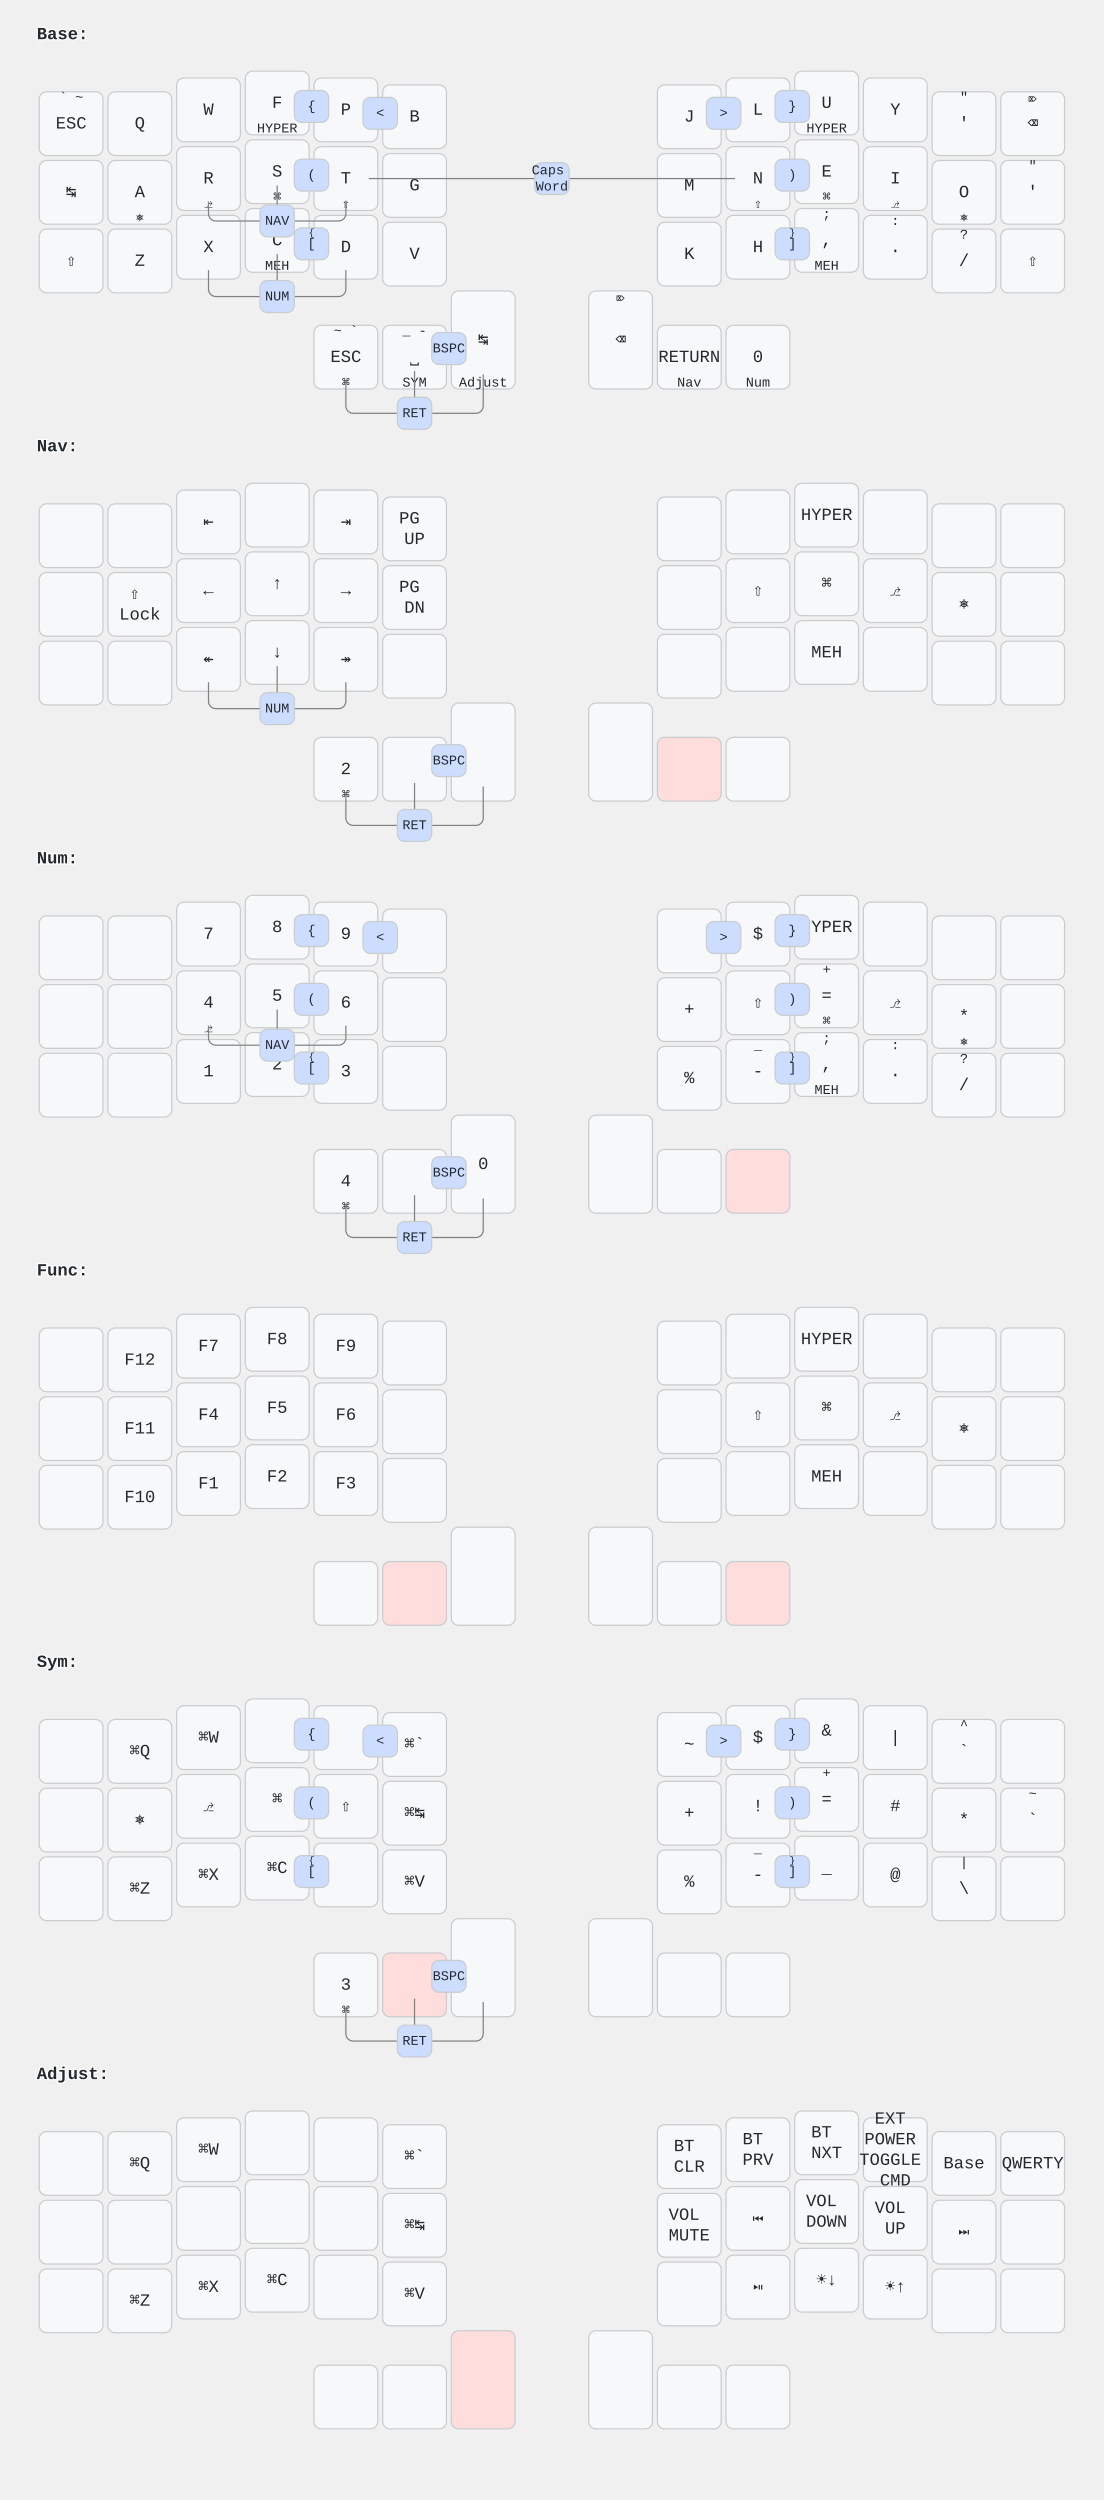
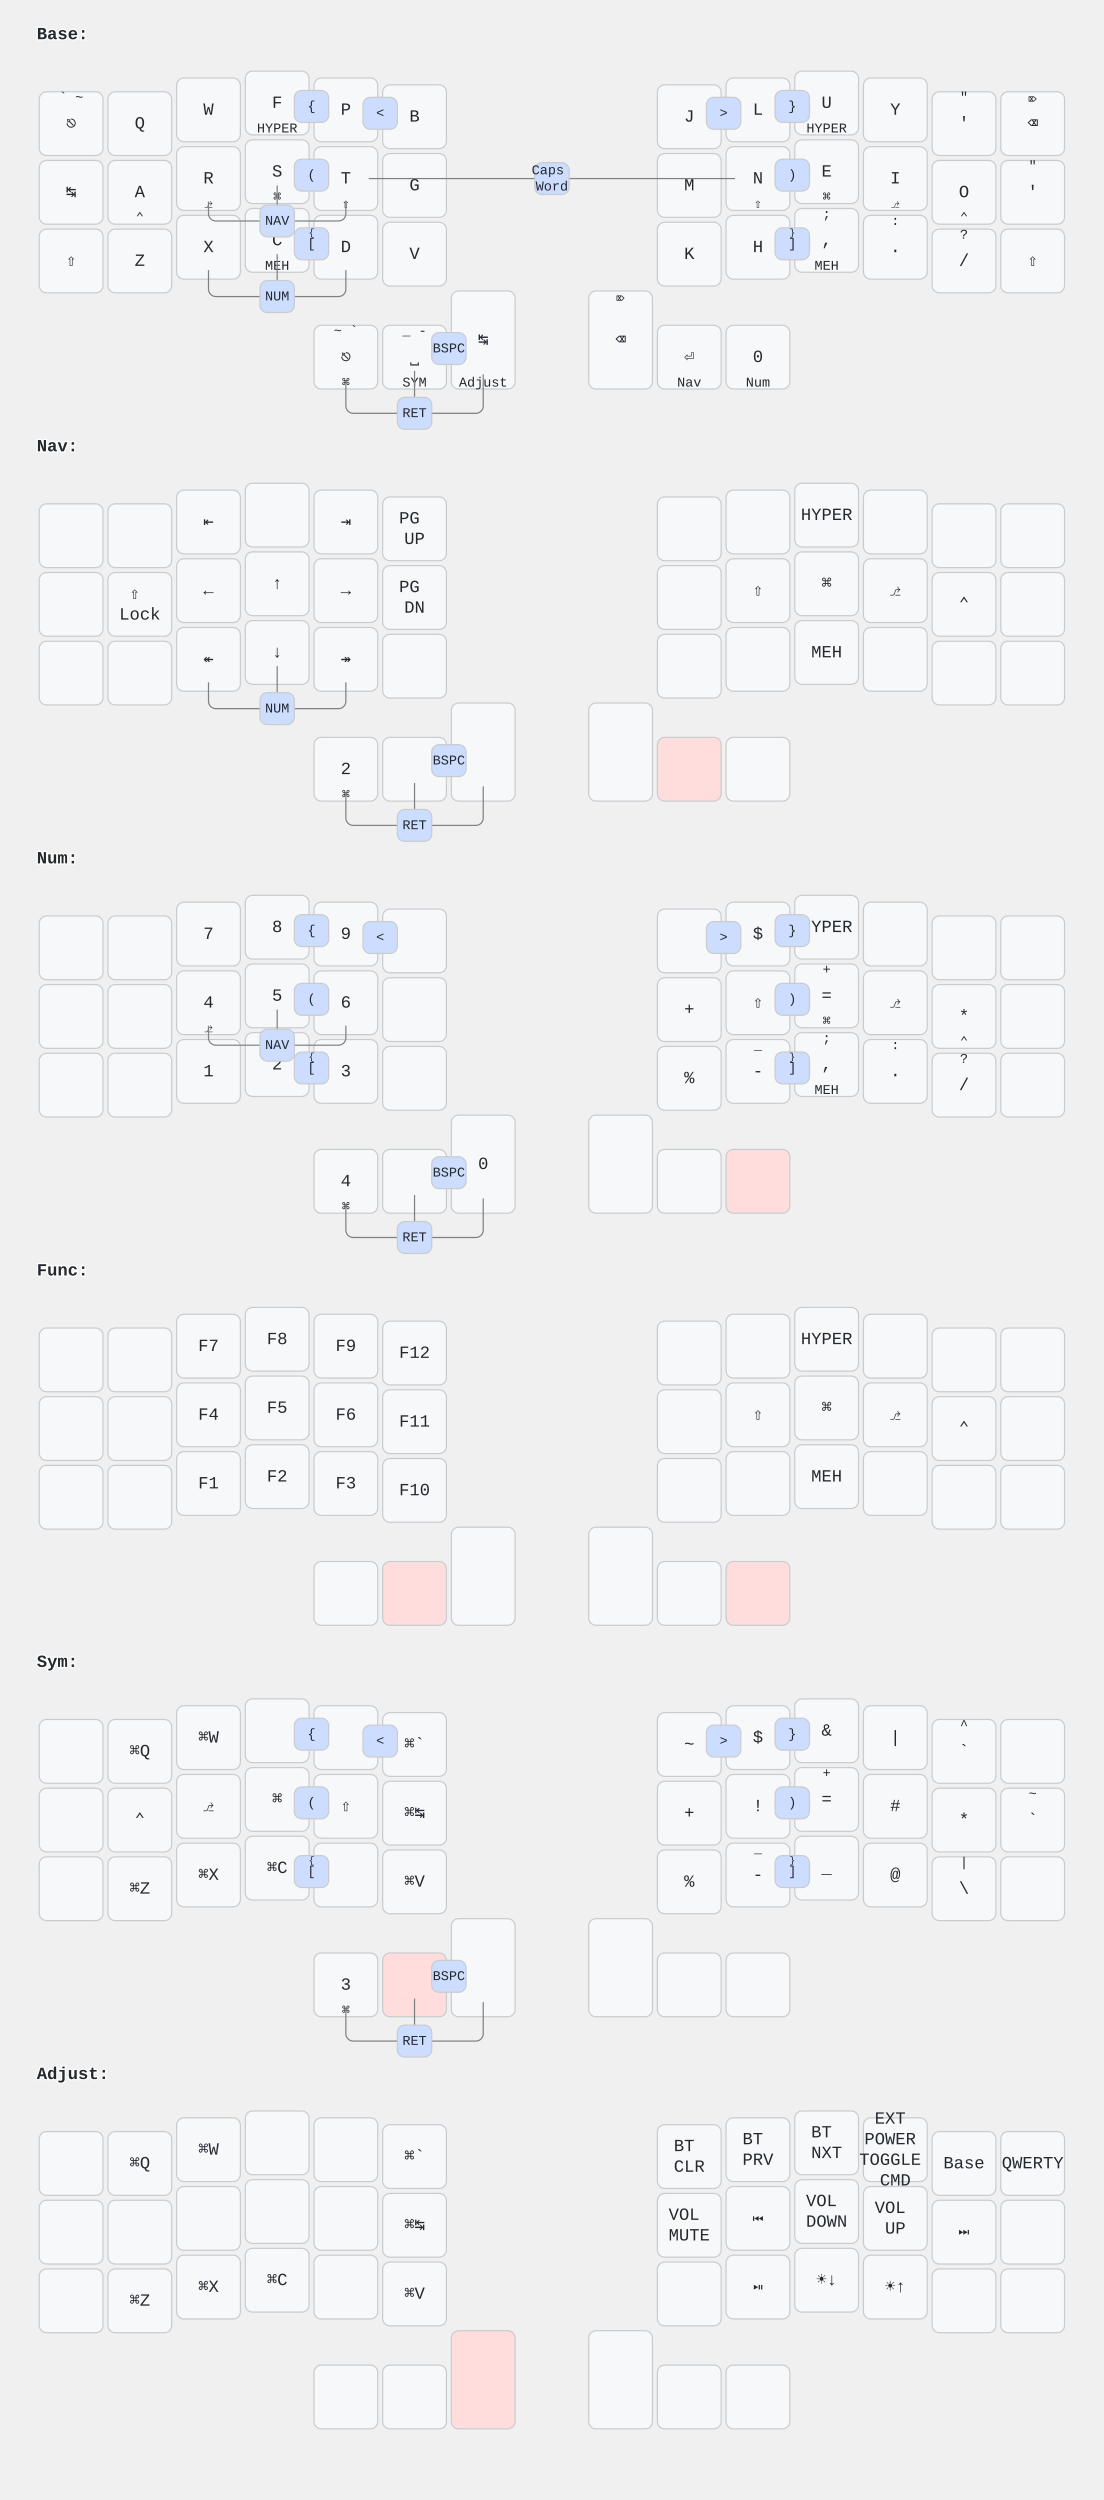
<svg xmlns="http://www.w3.org/2000/svg" width="900.0" height="2038.4" viewBox="0 0 900.0 2038.4">
  <style>/* font and background color specifications */
svg {
    font-family: SFMono-Regular,Consolas,Liberation Mono,Menlo,monospace;
    font-size: 14px;
    font-kerning: normal;
    text-rendering: optimizeLegibility;
    fill: #24292e;
}

/* default key styling */
rect {
    fill: #f6f8fa;
    stroke: #c9cccf;
    stroke-width: 1;
}

/* color accent for combo boxes */
rect.combo {
    fill: #cdf;
}

/* color accent for held keys */
rect.held, rect.combo.held {
    fill: #fdd;
}

/* color accent for ghost (optional) keys */
rect.ghost, rect.combo.ghost {
    fill: #ddd;
}

text {
    text-anchor: middle;
    dominant-baseline: middle;
}

/* styling for layer labels */
text.label {
    font-weight: bold;
    text-anchor: start;
    stroke: white;
    stroke-width: 2;
    paint-order: stroke;
}

/* styling for combo tap, and key hold/shifted label text */
text.combo, text.hold, text.shifted {
    font-size: 11px;
}

text.hold {
    text-anchor: middle;
    dominant-baseline: auto;
}

text.shifted {
    text-anchor: middle;
    dominant-baseline: hanging;
}

/* styling for hold/shifted label text in combo box */
text.combo.hold, text.combo.shifted {
    font-size: 8px;
}

/* styling for combo dendrons */
path {
    stroke-width: 1;
    stroke: gray;
    fill: none;
}
</style>
  <g class="layer-Base">
    <text x="30.0" y="28.0" class="label">Base:</text>
    <rect rx="6.0" ry="6.0" x="32.0" y="74.8" width="52.0" height="52.0" class="" />
-     <text x="58.0" y="100.8" class="tap">ESC</text>
+     <text x="58.0" y="100.8" class="tap">⎋</text>
    <text x="58.0" y="76.8" class="shifted">` ~</text>
    <rect rx="6.0" ry="6.0" x="88.0" y="74.8" width="52.0" height="52.0" class="" />
    <text x="114.0" y="100.8" class="tap">Q</text>
    <rect rx="6.0" ry="6.0" x="144.0" y="63.6" width="52.0" height="52.0" class="" />
    <text x="170.0" y="89.6" class="tap">W</text>
    <rect rx="6.0" ry="6.0" x="200.0" y="58.0" width="52.0" height="52.0" class="" />
    <text x="226.0" y="84.0" class="tap">F</text>
    <text x="226.0" y="108.0" class="hold">HYPER</text>
    <rect rx="6.0" ry="6.0" x="256.0" y="63.6" width="52.0" height="52.0" class="" />
    <text x="282.0" y="89.6" class="tap">P</text>
    <rect rx="6.0" ry="6.0" x="312.0" y="69.2" width="52.0" height="52.0" class="" />
    <text x="338.0" y="95.2" class="tap">B</text>
    <rect rx="6.0" ry="6.0" x="536.0" y="69.2" width="52.0" height="52.0" class="" />
    <text x="562.0" y="95.2" class="tap">J</text>
    <rect rx="6.0" ry="6.0" x="592.0" y="63.6" width="52.0" height="52.0" class="" />
    <text x="618.0" y="89.6" class="tap">L</text>
    <rect rx="6.0" ry="6.0" x="648.0" y="58.0" width="52.0" height="52.0" class="" />
    <text x="674.0" y="84.0" class="tap">U</text>
    <text x="674.0" y="108.0" class="hold">HYPER</text>
    <rect rx="6.0" ry="6.0" x="704.0" y="63.6" width="52.0" height="52.0" class="" />
    <text x="730.0" y="89.6" class="tap">Y</text>
    <rect rx="6.0" ry="6.0" x="760.0" y="74.8" width="52.0" height="52.0" class="" />
    <text x="786.0" y="100.8" class="tap">'</text>
    <text x="786.0" y="76.8" class="shifted">"</text>
    <rect rx="6.0" ry="6.0" x="816.0" y="74.8" width="52.0" height="52.0" class="" />
    <text x="842.0" y="100.8" class="tap">⌫</text>
    <text x="842.0" y="76.8" class="shifted">⌦</text>
    <rect rx="6.0" ry="6.0" x="32.0" y="130.8" width="52.0" height="52.0" class="" />
    <text x="58.0" y="156.8" class="tap">↹</text>
    <rect rx="6.0" ry="6.0" x="88.0" y="130.8" width="52.0" height="52.0" class="" />
    <text x="114.0" y="156.8" class="tap">A</text>
-     <text x="114.0" y="180.8" class="hold">⎈</text>
+     <text x="114.0" y="180.8" class="hold">⌃</text>
    <rect rx="6.0" ry="6.0" x="144.0" y="119.6" width="52.0" height="52.0" class="" />
    <text x="170.0" y="145.6" class="tap">R</text>
    <text x="170.0" y="169.6" class="hold">⎇</text>
    <rect rx="6.0" ry="6.0" x="200.0" y="114.0" width="52.0" height="52.0" class="" />
    <text x="226.0" y="140.0" class="tap">S</text>
    <text x="226.0" y="164.0" class="hold">⌘</text>
    <rect rx="6.0" ry="6.0" x="256.0" y="119.6" width="52.0" height="52.0" class="" />
    <text x="282.0" y="145.6" class="tap">T</text>
    <text x="282.0" y="169.6" class="hold">⇧</text>
    <rect rx="6.0" ry="6.0" x="312.0" y="125.2" width="52.0" height="52.0" class="" />
    <text x="338.0" y="151.2" class="tap">G</text>
    <rect rx="6.0" ry="6.0" x="536.0" y="125.2" width="52.0" height="52.0" class="" />
    <text x="562.0" y="151.2" class="tap">M</text>
    <rect rx="6.0" ry="6.0" x="592.0" y="119.6" width="52.0" height="52.0" class="" />
    <text x="618.0" y="145.6" class="tap">N</text>
    <text x="618.0" y="169.6" class="hold">⇧</text>
    <rect rx="6.0" ry="6.0" x="648.0" y="114.0" width="52.0" height="52.0" class="" />
    <text x="674.0" y="140.0" class="tap">E</text>
    <text x="674.0" y="164.0" class="hold">⌘</text>
    <rect rx="6.0" ry="6.0" x="704.0" y="119.6" width="52.0" height="52.0" class="" />
    <text x="730.0" y="145.6" class="tap">I</text>
    <text x="730.0" y="169.6" class="hold">⎇</text>
    <rect rx="6.0" ry="6.0" x="760.0" y="130.8" width="52.0" height="52.0" class="" />
    <text x="786.0" y="156.8" class="tap">O</text>
-     <text x="786.0" y="180.8" class="hold">⎈</text>
+     <text x="786.0" y="180.8" class="hold">⌃</text>
    <rect rx="6.0" ry="6.0" x="816.0" y="130.8" width="52.0" height="52.0" class="" />
    <text x="842.0" y="156.8" class="tap">'</text>
    <text x="842.0" y="132.8" class="shifted">"</text>
    <rect rx="6.0" ry="6.0" x="32.0" y="186.8" width="52.0" height="52.0" class="" />
    <text x="58.0" y="212.8" class="tap">⇧</text>
    <rect rx="6.0" ry="6.0" x="88.0" y="186.8" width="52.0" height="52.0" class="" />
    <text x="114.0" y="212.8" class="tap">Z</text>
    <rect rx="6.0" ry="6.0" x="144.0" y="175.6" width="52.0" height="52.0" class="" />
    <text x="170.0" y="201.6" class="tap">X</text>
    <rect rx="6.0" ry="6.0" x="200.0" y="170.0" width="52.0" height="52.0" class="" />
    <text x="226.0" y="196.0" class="tap">C</text>
    <text x="226.0" y="220.0" class="hold">MEH</text>
    <rect rx="6.0" ry="6.0" x="256.0" y="175.6" width="52.0" height="52.0" class="" />
    <text x="282.0" y="201.6" class="tap">D</text>
    <rect rx="6.0" ry="6.0" x="312.0" y="181.2" width="52.0" height="52.0" class="" />
    <text x="338.0" y="207.2" class="tap">V</text>
    <rect rx="6.0" ry="6.0" x="536.0" y="181.2" width="52.0" height="52.0" class="" />
    <text x="562.0" y="207.2" class="tap">K</text>
    <rect rx="6.0" ry="6.0" x="592.0" y="175.6" width="52.0" height="52.0" class="" />
    <text x="618.0" y="201.6" class="tap">H</text>
    <rect rx="6.0" ry="6.0" x="648.0" y="170.0" width="52.0" height="52.0" class="" />
    <text x="674.0" y="196.0" class="tap">,</text>
    <text x="674.0" y="220.0" class="hold">MEH</text>
    <text x="674.0" y="172.0" class="shifted">;</text>
    <rect rx="6.0" ry="6.0" x="704.0" y="175.6" width="52.0" height="52.0" class="" />
    <text x="730.0" y="201.6" class="tap">.</text>
    <text x="730.0" y="177.6" class="shifted">:</text>
    <rect rx="6.0" ry="6.0" x="760.0" y="186.8" width="52.0" height="52.0" class="" />
    <text x="786.0" y="212.8" class="tap">/</text>
    <text x="786.0" y="188.8" class="shifted">?</text>
    <rect rx="6.0" ry="6.0" x="816.0" y="186.8" width="52.0" height="52.0" class="" />
    <text x="842.0" y="212.8" class="tap">⇧</text>
    <rect rx="6.0" ry="6.0" x="256.0" y="265.2" width="52.0" height="52.0" class="" />
-     <text x="282.0" y="291.2" class="tap">ESC</text>
+     <text x="282.0" y="291.2" class="tap">⎋</text>
    <text x="282.0" y="315.2" class="hold">⌘</text>
    <text x="282.0" y="267.2" class="shifted">~ `</text>
    <rect rx="6.0" ry="6.0" x="312.0" y="265.2" width="52.0" height="52.0" class="" />
    <text x="338.0" y="291.2" class="tap">⎵</text>
    <text x="338.0" y="315.2" class="hold">SYM</text>
    <text x="338.0" y="267.2" class="shifted">_ -</text>
    <rect rx="6.0" ry="6.0" x="368.0" y="237.2" width="52.0" height="80.0" class="" />
    <text x="394.0" y="277.2" class="tap">↹</text>
    <text x="394.0" y="315.2" class="hold">Adjust</text>
    <rect rx="6.0" ry="6.0" x="480.0" y="237.2" width="52.0" height="80.0" class="" />
    <text x="506.0" y="277.2" class="tap">⌫</text>
    <text x="506.0" y="239.2" class="shifted">⌦</text>
    <rect rx="6.0" ry="6.0" x="536.0" y="265.2" width="52.0" height="52.0" class="" />
-     <text x="562.0" y="291.2" class="tap">RETURN</text>
+     <text x="562.0" y="291.2" class="tap">⏎</text>
    <text x="562.0" y="315.2" class="hold">Nav</text>
    <rect rx="6.0" ry="6.0" x="592.0" y="265.2" width="52.0" height="52.0" class="" />
    <text x="618.0" y="291.2" class="tap">0</text>
    <text x="618.0" y="315.2" class="hold">Num</text>
    <rect rx="6.0" ry="6.0" x="240.0" y="129.8" width="28.0" height="26.0" class="combo" />
    <text x="254.0" y="142.8" class="combo">(</text>
    <rect rx="6.0" ry="6.0" x="632.0" y="129.8" width="28.0" height="26.0" class="combo" />
    <text x="646.0" y="142.8" class="combo">)</text>
    <rect rx="6.0" ry="6.0" x="240.0" y="185.8" width="28.0" height="26.0" class="combo" />
    <text x="254.0" y="198.8" class="combo">[</text>
    <text x="254.0" y="187.8" class="combo shifted">{</text>
    <rect rx="6.0" ry="6.0" x="632.0" y="185.8" width="28.0" height="26.0" class="combo" />
    <text x="646.0" y="198.8" class="combo">]</text>
    <text x="646.0" y="187.8" class="combo shifted">}</text>
    <rect rx="6.0" ry="6.0" x="240.0" y="73.8" width="28.0" height="26.0" class="combo" />
    <text x="254.0" y="86.8" class="combo">{</text>
    <rect rx="6.0" ry="6.0" x="632.0" y="73.8" width="28.0" height="26.0" class="combo" />
    <text x="646.0" y="86.8" class="combo">}</text>
    <rect rx="6.0" ry="6.0" x="296.0" y="79.4" width="28.0" height="26.0" class="combo" />
    <text x="310.0" y="92.4" class="combo">&lt;</text>
    <rect rx="6.0" ry="6.0" x="576.0" y="79.4" width="28.0" height="26.0" class="combo" />
    <text x="590.0" y="92.4" class="combo">&gt;</text>
    <path d="M450.0,145.6 l-149.333,0.0" />
    <path d="M450.0,145.6 l149.333,0.0" />
    <rect rx="6.0" ry="6.0" x="436.0" y="132.6" width="28.0" height="26.0" class="combo" />
    <text x="450.0" y="145.6" class="combo">
      <tspan x="450.0" dy="-0.6em">Caps</tspan>
      <tspan x="450.0" dy="1.2em">Word</tspan>
    </text>
    <path d="M338.0,337 h-50.0 a6.0,6.0 0 0 1 -6.0,-6.0 v-21.133" />
    <path d="M338.0,337 h-6.0 a6.0,6.0 0 0 1 6.0,-6.0 v-28.6" />
    <path d="M338.0,337 h50.0 a6.0,6.0 0 0 0 6.0,-6.0 v-25.8" />
    <rect rx="6.0" ry="6.0" x="324.0" y="324" width="28.0" height="26.0" class="combo" />
    <text x="338.0" y="337" class="combo">RET</text>
    <rect rx="6.0" ry="6.0" x="352.0" y="271.2" width="28.0" height="26.0" class="combo" />
    <text x="366.0" y="284.2" class="combo">BSPC</text>
    <path d="M226.0,180.2 h-50.0 a6.0,6.0 0 0 1 -6.0,-6.0 v-9.933" />
    <path d="M226.0,180.2 h-6.0 a6.0,6.0 0 0 1 6.0,-6.0 v-23" />
    <path d="M226.0,180.2 h50.0 a6.0,6.0 0 0 0 6.0,-6.0 v-9.933" />
    <rect rx="6.0" ry="6.0" x="212.0" y="167.2" width="28.0" height="26.0" class="combo" />
    <text x="226.0" y="180.2" class="combo">NAV</text>
    <path d="M226.0,241.8 h-50.0 a6.0,6.0 0 0 1 -6.0,-6.0 v-15.533" />
    <path d="M226.0,241.8 h-6.0 a6.0,6.0 0 0 1 6.0,-6.0 v-28.6" />
    <path d="M226.0,241.8 h50.0 a6.0,6.0 0 0 0 6.0,-6.0 v-15.533" />
    <rect rx="6.0" ry="6.0" x="212.0" y="228.8" width="28.0" height="26.0" class="combo" />
    <text x="226.0" y="241.8" class="combo">NUM</text>
  </g>
  <g class="layer-Nav">
    <text x="30.0" y="364" class="label">Nav:</text>
    <rect rx="6.0" ry="6.0" x="32.0" y="410.8" width="52.0" height="52.0" class="" />
    <rect rx="6.0" ry="6.0" x="88.0" y="410.8" width="52.0" height="52.0" class="" />
    <rect rx="6.0" ry="6.0" x="144.0" y="399.6" width="52.0" height="52.0" class="" />
    <text x="170.0" y="425.6" class="tap">⇤</text>
    <rect rx="6.0" ry="6.0" x="200.0" y="394" width="52.0" height="52.0" class="" />
    <rect rx="6.0" ry="6.0" x="256.0" y="399.6" width="52.0" height="52.0" class="" />
    <text x="282.0" y="425.6" class="tap">⇥</text>
    <rect rx="6.0" ry="6.0" x="312.0" y="405.2" width="52.0" height="52.0" class="" />
    <text x="338.0" y="431.2" class="tap">
      <tspan x="338.0" dy="-0.6em">PG</tspan>
      <tspan x="338.0" dy="1.2em">UP</tspan>
    </text>
    <rect rx="6.0" ry="6.0" x="536.0" y="405.2" width="52.0" height="52.0" class="" />
    <rect rx="6.0" ry="6.0" x="592.0" y="399.6" width="52.0" height="52.0" class="" />
    <rect rx="6.0" ry="6.0" x="648.0" y="394" width="52.0" height="52.0" class="" />
    <text x="674.0" y="420" class="tap">HYPER</text>
    <rect rx="6.0" ry="6.0" x="704.0" y="399.6" width="52.0" height="52.0" class="" />
    <rect rx="6.0" ry="6.0" x="760.0" y="410.8" width="52.0" height="52.0" class="" />
    <rect rx="6.0" ry="6.0" x="816.0" y="410.8" width="52.0" height="52.0" class="" />
    <rect rx="6.0" ry="6.0" x="32.0" y="466.8" width="52.0" height="52.0" class="" />
    <rect rx="6.0" ry="6.0" x="88.0" y="466.8" width="52.0" height="52.0" class="" />
    <text x="114.0" y="492.8" class="tap">
      <tspan x="114.0" dy="-0.6em">⇧</tspan>
      <tspan x="114.0" dy="1.2em">Lock</tspan>
    </text>
    <rect rx="6.0" ry="6.0" x="144.0" y="455.6" width="52.0" height="52.0" class="" />
    <text x="170.0" y="481.6" class="tap">←</text>
    <rect rx="6.0" ry="6.0" x="200.0" y="450" width="52.0" height="52.0" class="" />
    <text x="226.0" y="476" class="tap">↑</text>
    <rect rx="6.0" ry="6.0" x="256.0" y="455.6" width="52.0" height="52.0" class="" />
    <text x="282.0" y="481.6" class="tap">→</text>
    <rect rx="6.0" ry="6.0" x="312.0" y="461.2" width="52.0" height="52.0" class="" />
    <text x="338.0" y="487.2" class="tap">
      <tspan x="338.0" dy="-0.6em">PG</tspan>
      <tspan x="338.0" dy="1.2em">DN</tspan>
    </text>
    <rect rx="6.0" ry="6.0" x="536.0" y="461.2" width="52.0" height="52.0" class="" />
    <rect rx="6.0" ry="6.0" x="592.0" y="455.6" width="52.0" height="52.0" class="" />
    <text x="618.0" y="481.6" class="tap">⇧</text>
    <rect rx="6.0" ry="6.0" x="648.0" y="450" width="52.0" height="52.0" class="" />
    <text x="674.0" y="476" class="tap">⌘</text>
    <rect rx="6.0" ry="6.0" x="704.0" y="455.6" width="52.0" height="52.0" class="" />
    <text x="730.0" y="481.6" class="tap">⎇</text>
    <rect rx="6.0" ry="6.0" x="760.0" y="466.8" width="52.0" height="52.0" class="" />
-     <text x="786.0" y="492.8" class="tap">⎈</text>
+     <text x="786.0" y="492.8" class="tap">⌃</text>
    <rect rx="6.0" ry="6.0" x="816.0" y="466.8" width="52.0" height="52.0" class="" />
    <rect rx="6.0" ry="6.0" x="32.0" y="522.8" width="52.0" height="52.0" class="" />
    <rect rx="6.0" ry="6.0" x="88.0" y="522.8" width="52.0" height="52.0" class="" />
    <rect rx="6.0" ry="6.0" x="144.0" y="511.6" width="52.0" height="52.0" class="" />
    <text x="170.0" y="537.6" class="tap">↞</text>
    <rect rx="6.0" ry="6.0" x="200.0" y="506.0" width="52.0" height="52.0" class="" />
    <text x="226.0" y="532.0" class="tap">↓</text>
    <rect rx="6.0" ry="6.0" x="256.0" y="511.6" width="52.0" height="52.0" class="" />
    <text x="282.0" y="537.6" class="tap">↠</text>
    <rect rx="6.0" ry="6.0" x="312.0" y="517.2" width="52.0" height="52.0" class="" />
    <rect rx="6.0" ry="6.0" x="536.0" y="517.2" width="52.0" height="52.0" class="" />
    <rect rx="6.0" ry="6.0" x="592.0" y="511.6" width="52.0" height="52.0" class="" />
    <rect rx="6.0" ry="6.0" x="648.0" y="506.0" width="52.0" height="52.0" class="" />
    <text x="674.0" y="532.0" class="tap">MEH</text>
    <rect rx="6.0" ry="6.0" x="704.0" y="511.6" width="52.0" height="52.0" class="" />
    <rect rx="6.0" ry="6.0" x="760.0" y="522.8" width="52.0" height="52.0" class="" />
    <rect rx="6.0" ry="6.0" x="816.0" y="522.8" width="52.0" height="52.0" class="" />
    <rect rx="6.0" ry="6.0" x="256.0" y="601.2" width="52.0" height="52.0" class="" />
    <text x="282.0" y="627.2" class="tap">2</text>
    <text x="282.0" y="651.2" class="hold">⌘</text>
    <rect rx="6.0" ry="6.0" x="312.0" y="601.2" width="52.0" height="52.0" class="" />
    <rect rx="6.0" ry="6.0" x="368.0" y="573.2" width="52.0" height="80.0" class="" />
    <rect rx="6.0" ry="6.0" x="480.0" y="573.2" width="52.0" height="80.0" class="" />
    <rect rx="6.0" ry="6.0" x="536.0" y="601.2" width="52.0" height="52.0" class="held" />
    <rect rx="6.0" ry="6.0" x="592.0" y="601.2" width="52.0" height="52.0" class="" />
    <path d="M338.0,673 h-50.0 a6.0,6.0 0 0 1 -6.0,-6.0 v-21.133" />
    <path d="M338.0,673 h-6.0 a6.0,6.0 0 0 1 6.0,-6.0 v-28.6" />
    <path d="M338.0,673 h50.0 a6.0,6.0 0 0 0 6.0,-6.0 v-25.8" />
    <rect rx="6.0" ry="6.0" x="324.0" y="660" width="28.0" height="26.0" class="combo" />
    <text x="338.0" y="673" class="combo">RET</text>
    <rect rx="6.0" ry="6.0" x="352.0" y="607.2" width="28.0" height="26.0" class="combo" />
    <text x="366.0" y="620.2" class="combo">BSPC</text>
    <path d="M226.0,577.8 h-50.0 a6.0,6.0 0 0 1 -6.0,-6.0 v-15.533" />
    <path d="M226.0,577.8 h-6.0 a6.0,6.0 0 0 1 6.0,-6.0 v-28.6" />
    <path d="M226.0,577.8 h50.0 a6.0,6.0 0 0 0 6.0,-6.0 v-15.533" />
    <rect rx="6.0" ry="6.0" x="212.0" y="564.8" width="28.0" height="26.0" class="combo" />
    <text x="226.0" y="577.8" class="combo">NUM</text>
  </g>
  <g class="layer-Num">
    <text x="30.0" y="700" class="label">Num:</text>
    <rect rx="6.0" ry="6.0" x="32.0" y="746.8" width="52.0" height="52.0" class="" />
    <rect rx="6.0" ry="6.0" x="88.0" y="746.8" width="52.0" height="52.0" class="" />
    <rect rx="6.0" ry="6.0" x="144.0" y="735.6" width="52.0" height="52.0" class="" />
    <text x="170.0" y="761.6" class="tap">7</text>
    <rect rx="6.0" ry="6.0" x="200.0" y="730" width="52.0" height="52.0" class="" />
    <text x="226.0" y="756" class="tap">8</text>
    <rect rx="6.0" ry="6.0" x="256.0" y="735.6" width="52.0" height="52.0" class="" />
    <text x="282.0" y="761.6" class="tap">9</text>
    <rect rx="6.0" ry="6.0" x="312.0" y="741.2" width="52.0" height="52.0" class="" />
    <rect rx="6.0" ry="6.0" x="536.0" y="741.2" width="52.0" height="52.0" class="" />
    <rect rx="6.0" ry="6.0" x="592.0" y="735.6" width="52.0" height="52.0" class="" />
    <text x="618.0" y="761.6" class="tap">$</text>
    <rect rx="6.0" ry="6.0" x="648.0" y="730" width="52.0" height="52.0" class="" />
    <text x="674.0" y="756" class="tap">HYPER</text>
    <rect rx="6.0" ry="6.0" x="704.0" y="735.6" width="52.0" height="52.0" class="" />
    <rect rx="6.0" ry="6.0" x="760.0" y="746.8" width="52.0" height="52.0" class="" />
    <rect rx="6.0" ry="6.0" x="816.0" y="746.8" width="52.0" height="52.0" class="" />
    <rect rx="6.0" ry="6.0" x="32.0" y="802.8" width="52.0" height="52.0" class="" />
    <rect rx="6.0" ry="6.0" x="88.0" y="802.8" width="52.0" height="52.0" class="" />
    <rect rx="6.0" ry="6.0" x="144.0" y="791.6" width="52.0" height="52.0" class="" />
    <text x="170.0" y="817.6" class="tap">4</text>
    <text x="170.0" y="841.6" class="hold">⎇</text>
    <rect rx="6.0" ry="6.0" x="200.0" y="786" width="52.0" height="52.0" class="" />
    <text x="226.0" y="812" class="tap">5</text>
    <rect rx="6.0" ry="6.0" x="256.0" y="791.6" width="52.0" height="52.0" class="" />
    <text x="282.0" y="817.6" class="tap">6</text>
    <rect rx="6.0" ry="6.0" x="312.0" y="797.2" width="52.0" height="52.0" class="" />
    <rect rx="6.0" ry="6.0" x="536.0" y="797.2" width="52.0" height="52.0" class="" />
    <text x="562.0" y="823.2" class="tap">+</text>
    <rect rx="6.0" ry="6.0" x="592.0" y="791.6" width="52.0" height="52.0" class="" />
    <text x="618.0" y="817.6" class="tap">⇧</text>
    <rect rx="6.0" ry="6.0" x="648.0" y="786" width="52.0" height="52.0" class="" />
    <text x="674.0" y="812" class="tap">=</text>
    <text x="674.0" y="836" class="hold">⌘</text>
    <text x="674.0" y="788" class="shifted">+</text>
    <rect rx="6.0" ry="6.0" x="704.0" y="791.6" width="52.0" height="52.0" class="" />
    <text x="730.0" y="817.6" class="tap">⎇</text>
    <rect rx="6.0" ry="6.0" x="760.0" y="802.8" width="52.0" height="52.0" class="" />
    <text x="786.0" y="828.8" class="tap">*</text>
-     <text x="786.0" y="852.8" class="hold">⎈</text>
+     <text x="786.0" y="852.8" class="hold">⌃</text>
    <rect rx="6.0" ry="6.0" x="816.0" y="802.8" width="52.0" height="52.0" class="" />
    <rect rx="6.0" ry="6.0" x="32.0" y="858.8" width="52.0" height="52.0" class="" />
    <rect rx="6.0" ry="6.0" x="88.0" y="858.8" width="52.0" height="52.0" class="" />
    <rect rx="6.0" ry="6.0" x="144.0" y="847.6" width="52.0" height="52.0" class="" />
    <text x="170.0" y="873.6" class="tap">1</text>
    <rect rx="6.0" ry="6.0" x="200.0" y="842" width="52.0" height="52.0" class="" />
    <text x="226.0" y="868" class="tap">2</text>
    <rect rx="6.0" ry="6.0" x="256.0" y="847.6" width="52.0" height="52.0" class="" />
    <text x="282.0" y="873.6" class="tap">3</text>
    <rect rx="6.0" ry="6.0" x="312.0" y="853.2" width="52.0" height="52.0" class="" />
    <rect rx="6.0" ry="6.0" x="536.0" y="853.2" width="52.0" height="52.0" class="" />
    <text x="562.0" y="879.2" class="tap">%</text>
    <rect rx="6.0" ry="6.0" x="592.0" y="847.6" width="52.0" height="52.0" class="" />
    <text x="618.0" y="873.6" class="tap">-</text>
    <text x="618.0" y="849.6" class="shifted">_</text>
    <rect rx="6.0" ry="6.0" x="648.0" y="842" width="52.0" height="52.0" class="" />
    <text x="674.0" y="868" class="tap">,</text>
    <text x="674.0" y="892" class="hold">MEH</text>
    <text x="674.0" y="844" class="shifted">;</text>
    <rect rx="6.0" ry="6.0" x="704.0" y="847.6" width="52.0" height="52.0" class="" />
    <text x="730.0" y="873.6" class="tap">.</text>
    <text x="730.0" y="849.6" class="shifted">:</text>
    <rect rx="6.0" ry="6.0" x="760.0" y="858.8" width="52.0" height="52.0" class="" />
    <text x="786.0" y="884.8" class="tap">/</text>
    <text x="786.0" y="860.8" class="shifted">?</text>
    <rect rx="6.0" ry="6.0" x="816.0" y="858.8" width="52.0" height="52.0" class="" />
    <rect rx="6.0" ry="6.0" x="256.0" y="937.2" width="52.0" height="52.0" class="" />
    <text x="282.0" y="963.2" class="tap">4</text>
    <text x="282.0" y="987.2" class="hold">⌘</text>
    <rect rx="6.0" ry="6.0" x="312.0" y="937.2" width="52.0" height="52.0" class="" />
    <rect rx="6.0" ry="6.0" x="368.0" y="909.2" width="52.0" height="80.0" class="" />
    <text x="394.0" y="949.2" class="tap">0</text>
    <rect rx="6.0" ry="6.0" x="480.0" y="909.2" width="52.0" height="80.0" class="" />
    <rect rx="6.0" ry="6.0" x="536.0" y="937.2" width="52.0" height="52.0" class="" />
    <rect rx="6.0" ry="6.0" x="592.0" y="937.2" width="52.0" height="52.0" class="held" />
    <rect rx="6.0" ry="6.0" x="240.0" y="801.8" width="28.0" height="26.0" class="combo" />
    <text x="254.0" y="814.8" class="combo">(</text>
    <rect rx="6.0" ry="6.0" x="632.0" y="801.8" width="28.0" height="26.0" class="combo" />
    <text x="646.0" y="814.8" class="combo">)</text>
    <rect rx="6.0" ry="6.0" x="240.0" y="857.8" width="28.0" height="26.0" class="combo" />
    <text x="254.0" y="870.8" class="combo">[</text>
    <text x="254.0" y="859.8" class="combo shifted">{</text>
    <rect rx="6.0" ry="6.0" x="632.0" y="857.8" width="28.0" height="26.0" class="combo" />
    <text x="646.0" y="870.8" class="combo">]</text>
    <text x="646.0" y="859.8" class="combo shifted">}</text>
    <rect rx="6.0" ry="6.0" x="240.0" y="745.8" width="28.0" height="26.0" class="combo" />
    <text x="254.0" y="758.8" class="combo">{</text>
    <rect rx="6.0" ry="6.0" x="632.0" y="745.8" width="28.0" height="26.0" class="combo" />
    <text x="646.0" y="758.8" class="combo">}</text>
    <rect rx="6.0" ry="6.0" x="296.0" y="751.4" width="28.0" height="26.0" class="combo" />
    <text x="310.0" y="764.4" class="combo">&lt;</text>
    <rect rx="6.0" ry="6.0" x="576.0" y="751.4" width="28.0" height="26.0" class="combo" />
    <text x="590.0" y="764.4" class="combo">&gt;</text>
    <path d="M338.0,1009 h-50.0 a6.0,6.0 0 0 1 -6.0,-6.0 v-21.133" />
    <path d="M338.0,1009 h-6.0 a6.0,6.0 0 0 1 6.0,-6.0 v-28.6" />
    <path d="M338.0,1009 h50.0 a6.0,6.0 0 0 0 6.0,-6.0 v-25.8" />
    <rect rx="6.0" ry="6.0" x="324.0" y="996" width="28.0" height="26.0" class="combo" />
    <text x="338.0" y="1009" class="combo">RET</text>
    <rect rx="6.0" ry="6.0" x="352.0" y="943.2" width="28.0" height="26.0" class="combo" />
    <text x="366.0" y="956.2" class="combo">BSPC</text>
    <path d="M226.0,852.2 h-50.0 a6.0,6.0 0 0 1 -6.0,-6.0 v-9.933" />
    <path d="M226.0,852.2 h-6.0 a6.0,6.0 0 0 1 6.0,-6.0 v-23" />
    <path d="M226.0,852.2 h50.0 a6.0,6.0 0 0 0 6.0,-6.0 v-9.933" />
    <rect rx="6.0" ry="6.0" x="212.0" y="839.2" width="28.0" height="26.0" class="combo" />
    <text x="226.0" y="852.2" class="combo">NAV</text>
  </g>
  <g class="layer-Func">
    <text x="30.0" y="1036" class="label">Func:</text>
    <rect rx="6.0" ry="6.0" x="32.0" y="1082.8" width="52.0" height="52.0" class="" />
    <rect rx="6.0" ry="6.0" x="88.0" y="1082.8" width="52.0" height="52.0" class="" />
-     <text x="114.0" y="1108.8" class="tap">F12</text>
    <rect rx="6.0" ry="6.0" x="144.0" y="1071.6" width="52.0" height="52.0" class="" />
    <text x="170.0" y="1097.6" class="tap">F7</text>
    <rect rx="6.0" ry="6.0" x="200.0" y="1066" width="52.0" height="52.0" class="" />
    <text x="226.0" y="1092" class="tap">F8</text>
    <rect rx="6.0" ry="6.0" x="256.0" y="1071.6" width="52.0" height="52.0" class="" />
    <text x="282.0" y="1097.6" class="tap">F9</text>
    <rect rx="6.0" ry="6.0" x="312.0" y="1077.2" width="52.0" height="52.0" class="" />
+     <text x="338.0" y="1103.2" class="tap">F12</text>
    <rect rx="6.0" ry="6.0" x="536.0" y="1077.2" width="52.0" height="52.0" class="" />
    <rect rx="6.0" ry="6.0" x="592.0" y="1071.6" width="52.0" height="52.0" class="" />
    <rect rx="6.0" ry="6.0" x="648.0" y="1066" width="52.0" height="52.0" class="" />
    <text x="674.0" y="1092" class="tap">HYPER</text>
    <rect rx="6.0" ry="6.0" x="704.0" y="1071.6" width="52.0" height="52.0" class="" />
    <rect rx="6.0" ry="6.0" x="760.0" y="1082.8" width="52.0" height="52.0" class="" />
    <rect rx="6.0" ry="6.0" x="816.0" y="1082.8" width="52.0" height="52.0" class="" />
    <rect rx="6.0" ry="6.0" x="32.0" y="1138.8" width="52.0" height="52.0" class="" />
    <rect rx="6.0" ry="6.0" x="88.0" y="1138.8" width="52.0" height="52.0" class="" />
-     <text x="114.0" y="1164.8" class="tap">F11</text>
    <rect rx="6.0" ry="6.0" x="144.0" y="1127.6" width="52.0" height="52.0" class="" />
    <text x="170.0" y="1153.6" class="tap">F4</text>
    <rect rx="6.0" ry="6.0" x="200.0" y="1122" width="52.0" height="52.0" class="" />
    <text x="226.0" y="1148" class="tap">F5</text>
    <rect rx="6.0" ry="6.0" x="256.0" y="1127.6" width="52.0" height="52.0" class="" />
    <text x="282.0" y="1153.6" class="tap">F6</text>
    <rect rx="6.0" ry="6.0" x="312.0" y="1133.2" width="52.0" height="52.0" class="" />
+     <text x="338.0" y="1159.2" class="tap">F11</text>
    <rect rx="6.0" ry="6.0" x="536.0" y="1133.2" width="52.0" height="52.0" class="" />
    <rect rx="6.0" ry="6.0" x="592.0" y="1127.6" width="52.0" height="52.0" class="" />
    <text x="618.0" y="1153.6" class="tap">⇧</text>
    <rect rx="6.0" ry="6.0" x="648.0" y="1122" width="52.0" height="52.0" class="" />
    <text x="674.0" y="1148" class="tap">⌘</text>
    <rect rx="6.0" ry="6.0" x="704.0" y="1127.6" width="52.0" height="52.0" class="" />
    <text x="730.0" y="1153.6" class="tap">⎇</text>
    <rect rx="6.0" ry="6.0" x="760.0" y="1138.8" width="52.0" height="52.0" class="" />
-     <text x="786.0" y="1164.8" class="tap">⎈</text>
+     <text x="786.0" y="1164.8" class="tap">⌃</text>
    <rect rx="6.0" ry="6.0" x="816.0" y="1138.8" width="52.0" height="52.0" class="" />
    <rect rx="6.0" ry="6.0" x="32.0" y="1194.8" width="52.0" height="52.0" class="" />
    <rect rx="6.0" ry="6.0" x="88.0" y="1194.8" width="52.0" height="52.0" class="" />
-     <text x="114.0" y="1220.8" class="tap">F10</text>
    <rect rx="6.0" ry="6.0" x="144.0" y="1183.6" width="52.0" height="52.0" class="" />
    <text x="170.0" y="1209.6" class="tap">F1</text>
    <rect rx="6.0" ry="6.0" x="200.0" y="1178" width="52.0" height="52.0" class="" />
    <text x="226.0" y="1204" class="tap">F2</text>
    <rect rx="6.0" ry="6.0" x="256.0" y="1183.6" width="52.0" height="52.0" class="" />
    <text x="282.0" y="1209.6" class="tap">F3</text>
    <rect rx="6.0" ry="6.0" x="312.0" y="1189.2" width="52.0" height="52.0" class="" />
+     <text x="338.0" y="1215.2" class="tap">F10</text>
    <rect rx="6.0" ry="6.0" x="536.0" y="1189.2" width="52.0" height="52.0" class="" />
    <rect rx="6.0" ry="6.0" x="592.0" y="1183.6" width="52.0" height="52.0" class="" />
    <rect rx="6.0" ry="6.0" x="648.0" y="1178" width="52.0" height="52.0" class="" />
    <text x="674.0" y="1204" class="tap">MEH</text>
    <rect rx="6.0" ry="6.0" x="704.0" y="1183.6" width="52.0" height="52.0" class="" />
    <rect rx="6.0" ry="6.0" x="760.0" y="1194.8" width="52.0" height="52.0" class="" />
    <rect rx="6.0" ry="6.0" x="816.0" y="1194.8" width="52.0" height="52.0" class="" />
    <rect rx="6.0" ry="6.0" x="256.0" y="1273.2" width="52.0" height="52.0" class="" />
    <rect rx="6.0" ry="6.0" x="312.0" y="1273.2" width="52.0" height="52.0" class="held" />
    <rect rx="6.0" ry="6.0" x="368.0" y="1245.2" width="52.0" height="80.0" class="" />
    <rect rx="6.0" ry="6.0" x="480.0" y="1245.2" width="52.0" height="80.0" class="" />
    <rect rx="6.0" ry="6.0" x="536.0" y="1273.2" width="52.0" height="52.0" class="" />
    <rect rx="6.0" ry="6.0" x="592.0" y="1273.2" width="52.0" height="52.0" class="held" />
  </g>
  <g class="layer-Sym">
    <text x="30.0" y="1355.2" class="label">Sym:</text>
    <rect rx="6.0" ry="6.0" x="32.0" y="1402" width="52.0" height="52.0" class="" />
    <rect rx="6.0" ry="6.0" x="88.0" y="1402" width="52.0" height="52.0" class="" />
    <text x="114.0" y="1428" class="tap">⌘Q</text>
    <rect rx="6.0" ry="6.0" x="144.0" y="1390.8" width="52.0" height="52.0" class="" />
    <text x="170.0" y="1416.8" class="tap">⌘W</text>
    <rect rx="6.0" ry="6.0" x="200.0" y="1385.2" width="52.0" height="52.0" class="" />
    <rect rx="6.0" ry="6.0" x="256.0" y="1390.8" width="52.0" height="52.0" class="" />
    <rect rx="6.0" ry="6.0" x="312.0" y="1396.4" width="52.0" height="52.0" class="" />
    <text x="338.0" y="1422.4" class="tap">⌘`</text>
    <rect rx="6.0" ry="6.0" x="536.0" y="1396.4" width="52.0" height="52.0" class="" />
    <text x="562.0" y="1422.4" class="tap">~</text>
    <rect rx="6.0" ry="6.0" x="592.0" y="1390.8" width="52.0" height="52.0" class="" />
    <text x="618.0" y="1416.8" class="tap">$</text>
    <rect rx="6.0" ry="6.0" x="648.0" y="1385.2" width="52.0" height="52.0" class="" />
    <text x="674.0" y="1411.2" class="tap">&amp;</text>
    <rect rx="6.0" ry="6.0" x="704.0" y="1390.8" width="52.0" height="52.0" class="" />
    <text x="730.0" y="1416.8" class="tap">|</text>
    <rect rx="6.0" ry="6.0" x="760.0" y="1402" width="52.0" height="52.0" class="" />
    <text x="786.0" y="1428" class="tap">`</text>
    <text x="786.0" y="1404" class="shifted">^</text>
    <rect rx="6.0" ry="6.0" x="816.0" y="1402" width="52.0" height="52.0" class="" />
    <rect rx="6.0" ry="6.0" x="32.0" y="1458" width="52.0" height="52.0" class="" />
    <rect rx="6.0" ry="6.0" x="88.0" y="1458" width="52.0" height="52.0" class="" />
-     <text x="114.0" y="1484" class="tap">⎈</text>
+     <text x="114.0" y="1484" class="tap">⌃</text>
    <rect rx="6.0" ry="6.0" x="144.0" y="1446.8" width="52.0" height="52.0" class="" />
    <text x="170.0" y="1472.8" class="tap">⎇</text>
    <rect rx="6.0" ry="6.0" x="200.0" y="1441.2" width="52.0" height="52.0" class="" />
    <text x="226.0" y="1467.2" class="tap">⌘</text>
    <rect rx="6.0" ry="6.0" x="256.0" y="1446.8" width="52.0" height="52.0" class="" />
    <text x="282.0" y="1472.8" class="tap">⇧</text>
    <rect rx="6.0" ry="6.0" x="312.0" y="1452.4" width="52.0" height="52.0" class="" />
    <text x="338.0" y="1478.4" class="tap">⌘↹</text>
    <rect rx="6.0" ry="6.0" x="536.0" y="1452.4" width="52.0" height="52.0" class="" />
    <text x="562.0" y="1478.4" class="tap">+</text>
    <rect rx="6.0" ry="6.0" x="592.0" y="1446.8" width="52.0" height="52.0" class="" />
    <text x="618.0" y="1472.8" class="tap">!</text>
    <rect rx="6.0" ry="6.0" x="648.0" y="1441.2" width="52.0" height="52.0" class="" />
    <text x="674.0" y="1467.2" class="tap">=</text>
    <text x="674.0" y="1443.2" class="shifted">+</text>
    <rect rx="6.0" ry="6.0" x="704.0" y="1446.8" width="52.0" height="52.0" class="" />
    <text x="730.0" y="1472.8" class="tap">#</text>
    <rect rx="6.0" ry="6.0" x="760.0" y="1458" width="52.0" height="52.0" class="" />
    <text x="786.0" y="1484" class="tap">*</text>
    <rect rx="6.0" ry="6.0" x="816.0" y="1458" width="52.0" height="52.0" class="" />
    <text x="842.0" y="1484" class="tap">`</text>
    <text x="842.0" y="1460" class="shifted">~</text>
    <rect rx="6.0" ry="6.0" x="32.0" y="1514" width="52.0" height="52.0" class="" />
    <rect rx="6.0" ry="6.0" x="88.0" y="1514" width="52.0" height="52.0" class="" />
    <text x="114.0" y="1540" class="tap">⌘Z</text>
    <rect rx="6.0" ry="6.0" x="144.0" y="1502.8" width="52.0" height="52.0" class="" />
    <text x="170.0" y="1528.8" class="tap">⌘X</text>
    <rect rx="6.0" ry="6.0" x="200.0" y="1497.2" width="52.0" height="52.0" class="" />
    <text x="226.0" y="1523.2" class="tap">⌘C</text>
    <rect rx="6.0" ry="6.0" x="256.0" y="1502.8" width="52.0" height="52.0" class="" />
    <rect rx="6.0" ry="6.0" x="312.0" y="1508.4" width="52.0" height="52.0" class="" />
    <text x="338.0" y="1534.4" class="tap">⌘V</text>
    <rect rx="6.0" ry="6.0" x="536.0" y="1508.4" width="52.0" height="52.0" class="" />
    <text x="562.0" y="1534.4" class="tap">%</text>
    <rect rx="6.0" ry="6.0" x="592.0" y="1502.8" width="52.0" height="52.0" class="" />
    <text x="618.0" y="1528.8" class="tap">-</text>
    <text x="618.0" y="1504.8" class="shifted">_</text>
    <rect rx="6.0" ry="6.0" x="648.0" y="1497.2" width="52.0" height="52.0" class="" />
    <text x="674.0" y="1523.2" class="tap">_</text>
    <rect rx="6.0" ry="6.0" x="704.0" y="1502.8" width="52.0" height="52.0" class="" />
    <text x="730.0" y="1528.8" class="tap">@</text>
    <rect rx="6.0" ry="6.0" x="760.0" y="1514" width="52.0" height="52.0" class="" />
    <text x="786.0" y="1540" class="tap">\</text>
    <text x="786.0" y="1516" class="shifted">|</text>
    <rect rx="6.0" ry="6.0" x="816.0" y="1514" width="52.0" height="52.0" class="" />
    <rect rx="6.0" ry="6.0" x="256.0" y="1592.4" width="52.0" height="52.0" class="" />
    <text x="282.0" y="1618.4" class="tap">3</text>
    <text x="282.0" y="1642.4" class="hold">⌘</text>
    <rect rx="6.0" ry="6.0" x="312.0" y="1592.4" width="52.0" height="52.0" class="held" />
    <rect rx="6.0" ry="6.0" x="368.0" y="1564.4" width="52.0" height="80.0" class="" />
    <rect rx="6.0" ry="6.0" x="480.0" y="1564.4" width="52.0" height="80.0" class="" />
    <rect rx="6.0" ry="6.0" x="536.0" y="1592.4" width="52.0" height="52.0" class="" />
    <rect rx="6.0" ry="6.0" x="592.0" y="1592.4" width="52.0" height="52.0" class="" />
    <rect rx="6.0" ry="6.0" x="240.0" y="1457" width="28.0" height="26.0" class="combo" />
    <text x="254.0" y="1470" class="combo">(</text>
    <rect rx="6.0" ry="6.0" x="632.0" y="1457" width="28.0" height="26.0" class="combo" />
    <text x="646.0" y="1470" class="combo">)</text>
    <rect rx="6.0" ry="6.0" x="240.0" y="1513" width="28.0" height="26.0" class="combo" />
    <text x="254.0" y="1526" class="combo">[</text>
    <text x="254.0" y="1515" class="combo shifted">{</text>
    <rect rx="6.0" ry="6.0" x="632.0" y="1513" width="28.0" height="26.0" class="combo" />
    <text x="646.0" y="1526" class="combo">]</text>
    <text x="646.0" y="1515" class="combo shifted">}</text>
    <rect rx="6.0" ry="6.0" x="240.0" y="1401" width="28.0" height="26.0" class="combo" />
    <text x="254.0" y="1414" class="combo">{</text>
    <rect rx="6.0" ry="6.0" x="632.0" y="1401" width="28.0" height="26.0" class="combo" />
    <text x="646.0" y="1414" class="combo">}</text>
    <rect rx="6.0" ry="6.0" x="296.0" y="1406.6" width="28.0" height="26.0" class="combo" />
    <text x="310.0" y="1419.6" class="combo">&lt;</text>
    <rect rx="6.0" ry="6.0" x="576.0" y="1406.6" width="28.0" height="26.0" class="combo" />
    <text x="590.0" y="1419.6" class="combo">&gt;</text>
    <path d="M338.0,1664.2 h-50.0 a6.0,6.0 0 0 1 -6.0,-6.0 v-21.133" />
    <path d="M338.0,1664.2 h-6.0 a6.0,6.0 0 0 1 6.0,-6.0 v-28.6" />
    <path d="M338.0,1664.2 h50.0 a6.0,6.0 0 0 0 6.0,-6.0 v-25.8" />
    <rect rx="6.0" ry="6.0" x="324.0" y="1651.2" width="28.0" height="26.0" class="combo" />
    <text x="338.0" y="1664.2" class="combo">RET</text>
    <rect rx="6.0" ry="6.0" x="352.0" y="1598.4" width="28.0" height="26.0" class="combo" />
    <text x="366.0" y="1611.4" class="combo">BSPC</text>
  </g>
  <g class="layer-Adjust">
    <text x="30.0" y="1691.2" class="label">Adjust:</text>
    <rect rx="6.0" ry="6.0" x="32.0" y="1738" width="52.0" height="52.0" class="" />
    <rect rx="6.0" ry="6.0" x="88.0" y="1738" width="52.0" height="52.0" class="" />
    <text x="114.0" y="1764" class="tap">⌘Q</text>
    <rect rx="6.0" ry="6.0" x="144.0" y="1726.8" width="52.0" height="52.0" class="" />
    <text x="170.0" y="1752.8" class="tap">⌘W</text>
    <rect rx="6.0" ry="6.0" x="200.0" y="1721.2" width="52.0" height="52.0" class="" />
    <rect rx="6.0" ry="6.0" x="256.0" y="1726.8" width="52.0" height="52.0" class="" />
    <rect rx="6.0" ry="6.0" x="312.0" y="1732.4" width="52.0" height="52.0" class="" />
    <text x="338.0" y="1758.4" class="tap">⌘`</text>
    <rect rx="6.0" ry="6.0" x="536.0" y="1732.4" width="52.0" height="52.0" class="" />
    <text x="562.0" y="1758.4" class="tap">
      <tspan x="562.0" dy="-0.6em">BT</tspan>
      <tspan x="562.0" dy="1.2em">CLR</tspan>
    </text>
    <rect rx="6.0" ry="6.0" x="592.0" y="1726.8" width="52.0" height="52.0" class="" />
    <text x="618.0" y="1752.8" class="tap">
      <tspan x="618.0" dy="-0.6em">BT</tspan>
      <tspan x="618.0" dy="1.2em">PRV</tspan>
    </text>
    <rect rx="6.0" ry="6.0" x="648.0" y="1721.2" width="52.0" height="52.0" class="" />
    <text x="674.0" y="1747.2" class="tap">
      <tspan x="674.0" dy="-0.6em">BT</tspan>
      <tspan x="674.0" dy="1.2em">NXT</tspan>
    </text>
    <rect rx="6.0" ry="6.0" x="704.0" y="1726.8" width="52.0" height="52.0" class="" />
    <text x="730.0" y="1752.8" class="tap">
      <tspan x="730.0" dy="-1.8em">EXT</tspan>
      <tspan x="730.0" dy="1.2em">POWER</tspan>
      <tspan x="730.0" dy="1.2em">TOGGLE</tspan>
      <tspan x="730.0" dy="1.2em">CMD</tspan>
    </text>
    <rect rx="6.0" ry="6.0" x="760.0" y="1738" width="52.0" height="52.0" class="" />
    <text x="786.0" y="1764" class="tap">Base</text>
    <rect rx="6.0" ry="6.0" x="816.0" y="1738" width="52.0" height="52.0" class="" />
    <text x="842.0" y="1764" class="tap">QWERTY</text>
    <rect rx="6.0" ry="6.0" x="32.0" y="1794" width="52.0" height="52.0" class="" />
    <rect rx="6.0" ry="6.0" x="88.0" y="1794" width="52.0" height="52.0" class="" />
    <rect rx="6.0" ry="6.0" x="144.0" y="1782.8" width="52.0" height="52.0" class="" />
    <rect rx="6.0" ry="6.0" x="200.0" y="1777.2" width="52.0" height="52.0" class="" />
    <rect rx="6.0" ry="6.0" x="256.0" y="1782.8" width="52.0" height="52.0" class="" />
    <rect rx="6.0" ry="6.0" x="312.0" y="1788.4" width="52.0" height="52.0" class="" />
    <text x="338.0" y="1814.4" class="tap">⌘↹</text>
    <rect rx="6.0" ry="6.0" x="536.0" y="1788.4" width="52.0" height="52.0" class="" />
    <text x="562.0" y="1814.4" class="tap">
      <tspan x="562.0" dy="-0.6em">VOL</tspan>
      <tspan x="562.0" dy="1.2em">MUTE</tspan>
    </text>
    <rect rx="6.0" ry="6.0" x="592.0" y="1782.8" width="52.0" height="52.0" class="" />
    <text x="618.0" y="1808.8" class="tap">⏮</text>
    <rect rx="6.0" ry="6.0" x="648.0" y="1777.2" width="52.0" height="52.0" class="" />
    <text x="674.0" y="1803.2" class="tap">
      <tspan x="674.0" dy="-0.6em">VOL</tspan>
      <tspan x="674.0" dy="1.2em">DOWN</tspan>
    </text>
    <rect rx="6.0" ry="6.0" x="704.0" y="1782.8" width="52.0" height="52.0" class="" />
    <text x="730.0" y="1808.8" class="tap">
      <tspan x="730.0" dy="-0.6em">VOL</tspan>
      <tspan x="730.0" dy="1.2em">UP</tspan>
    </text>
    <rect rx="6.0" ry="6.0" x="760.0" y="1794" width="52.0" height="52.0" class="" />
    <text x="786.0" y="1820" class="tap">⏭</text>
    <rect rx="6.0" ry="6.0" x="816.0" y="1794" width="52.0" height="52.0" class="" />
    <rect rx="6.0" ry="6.0" x="32.0" y="1850" width="52.0" height="52.0" class="" />
    <rect rx="6.0" ry="6.0" x="88.0" y="1850" width="52.0" height="52.0" class="" />
    <text x="114.0" y="1876" class="tap">⌘Z</text>
    <rect rx="6.0" ry="6.0" x="144.0" y="1838.8" width="52.0" height="52.0" class="" />
    <text x="170.0" y="1864.8" class="tap">⌘X</text>
    <rect rx="6.0" ry="6.0" x="200.0" y="1833.2" width="52.0" height="52.0" class="" />
    <text x="226.0" y="1859.2" class="tap">⌘C</text>
    <rect rx="6.0" ry="6.0" x="256.0" y="1838.8" width="52.0" height="52.0" class="" />
    <rect rx="6.0" ry="6.0" x="312.0" y="1844.4" width="52.0" height="52.0" class="" />
    <text x="338.0" y="1870.4" class="tap">⌘V</text>
    <rect rx="6.0" ry="6.0" x="536.0" y="1844.4" width="52.0" height="52.0" class="" />
    <rect rx="6.0" ry="6.0" x="592.0" y="1838.8" width="52.0" height="52.0" class="" />
    <text x="618.0" y="1864.8" class="tap">⏯</text>
    <rect rx="6.0" ry="6.0" x="648.0" y="1833.2" width="52.0" height="52.0" class="" />
    <text x="674.0" y="1859.2" class="tap">☀↓</text>
    <rect rx="6.0" ry="6.0" x="704.0" y="1838.8" width="52.0" height="52.0" class="" />
    <text x="730.0" y="1864.8" class="tap">☀↑</text>
    <rect rx="6.0" ry="6.0" x="760.0" y="1850" width="52.0" height="52.0" class="" />
    <rect rx="6.0" ry="6.0" x="816.0" y="1850" width="52.0" height="52.0" class="" />
    <rect rx="6.0" ry="6.0" x="256.0" y="1928.4" width="52.0" height="52.0" class="" />
    <rect rx="6.0" ry="6.0" x="312.0" y="1928.4" width="52.0" height="52.0" class="" />
    <rect rx="6.0" ry="6.0" x="368.0" y="1900.4" width="52.0" height="80.0" class="held" />
    <rect rx="6.0" ry="6.0" x="480.0" y="1900.4" width="52.0" height="80.0" class="" />
    <rect rx="6.0" ry="6.0" x="536.0" y="1928.4" width="52.0" height="52.0" class="" />
    <rect rx="6.0" ry="6.0" x="592.0" y="1928.4" width="52.0" height="52.0" class="" />
  </g>
</svg>
